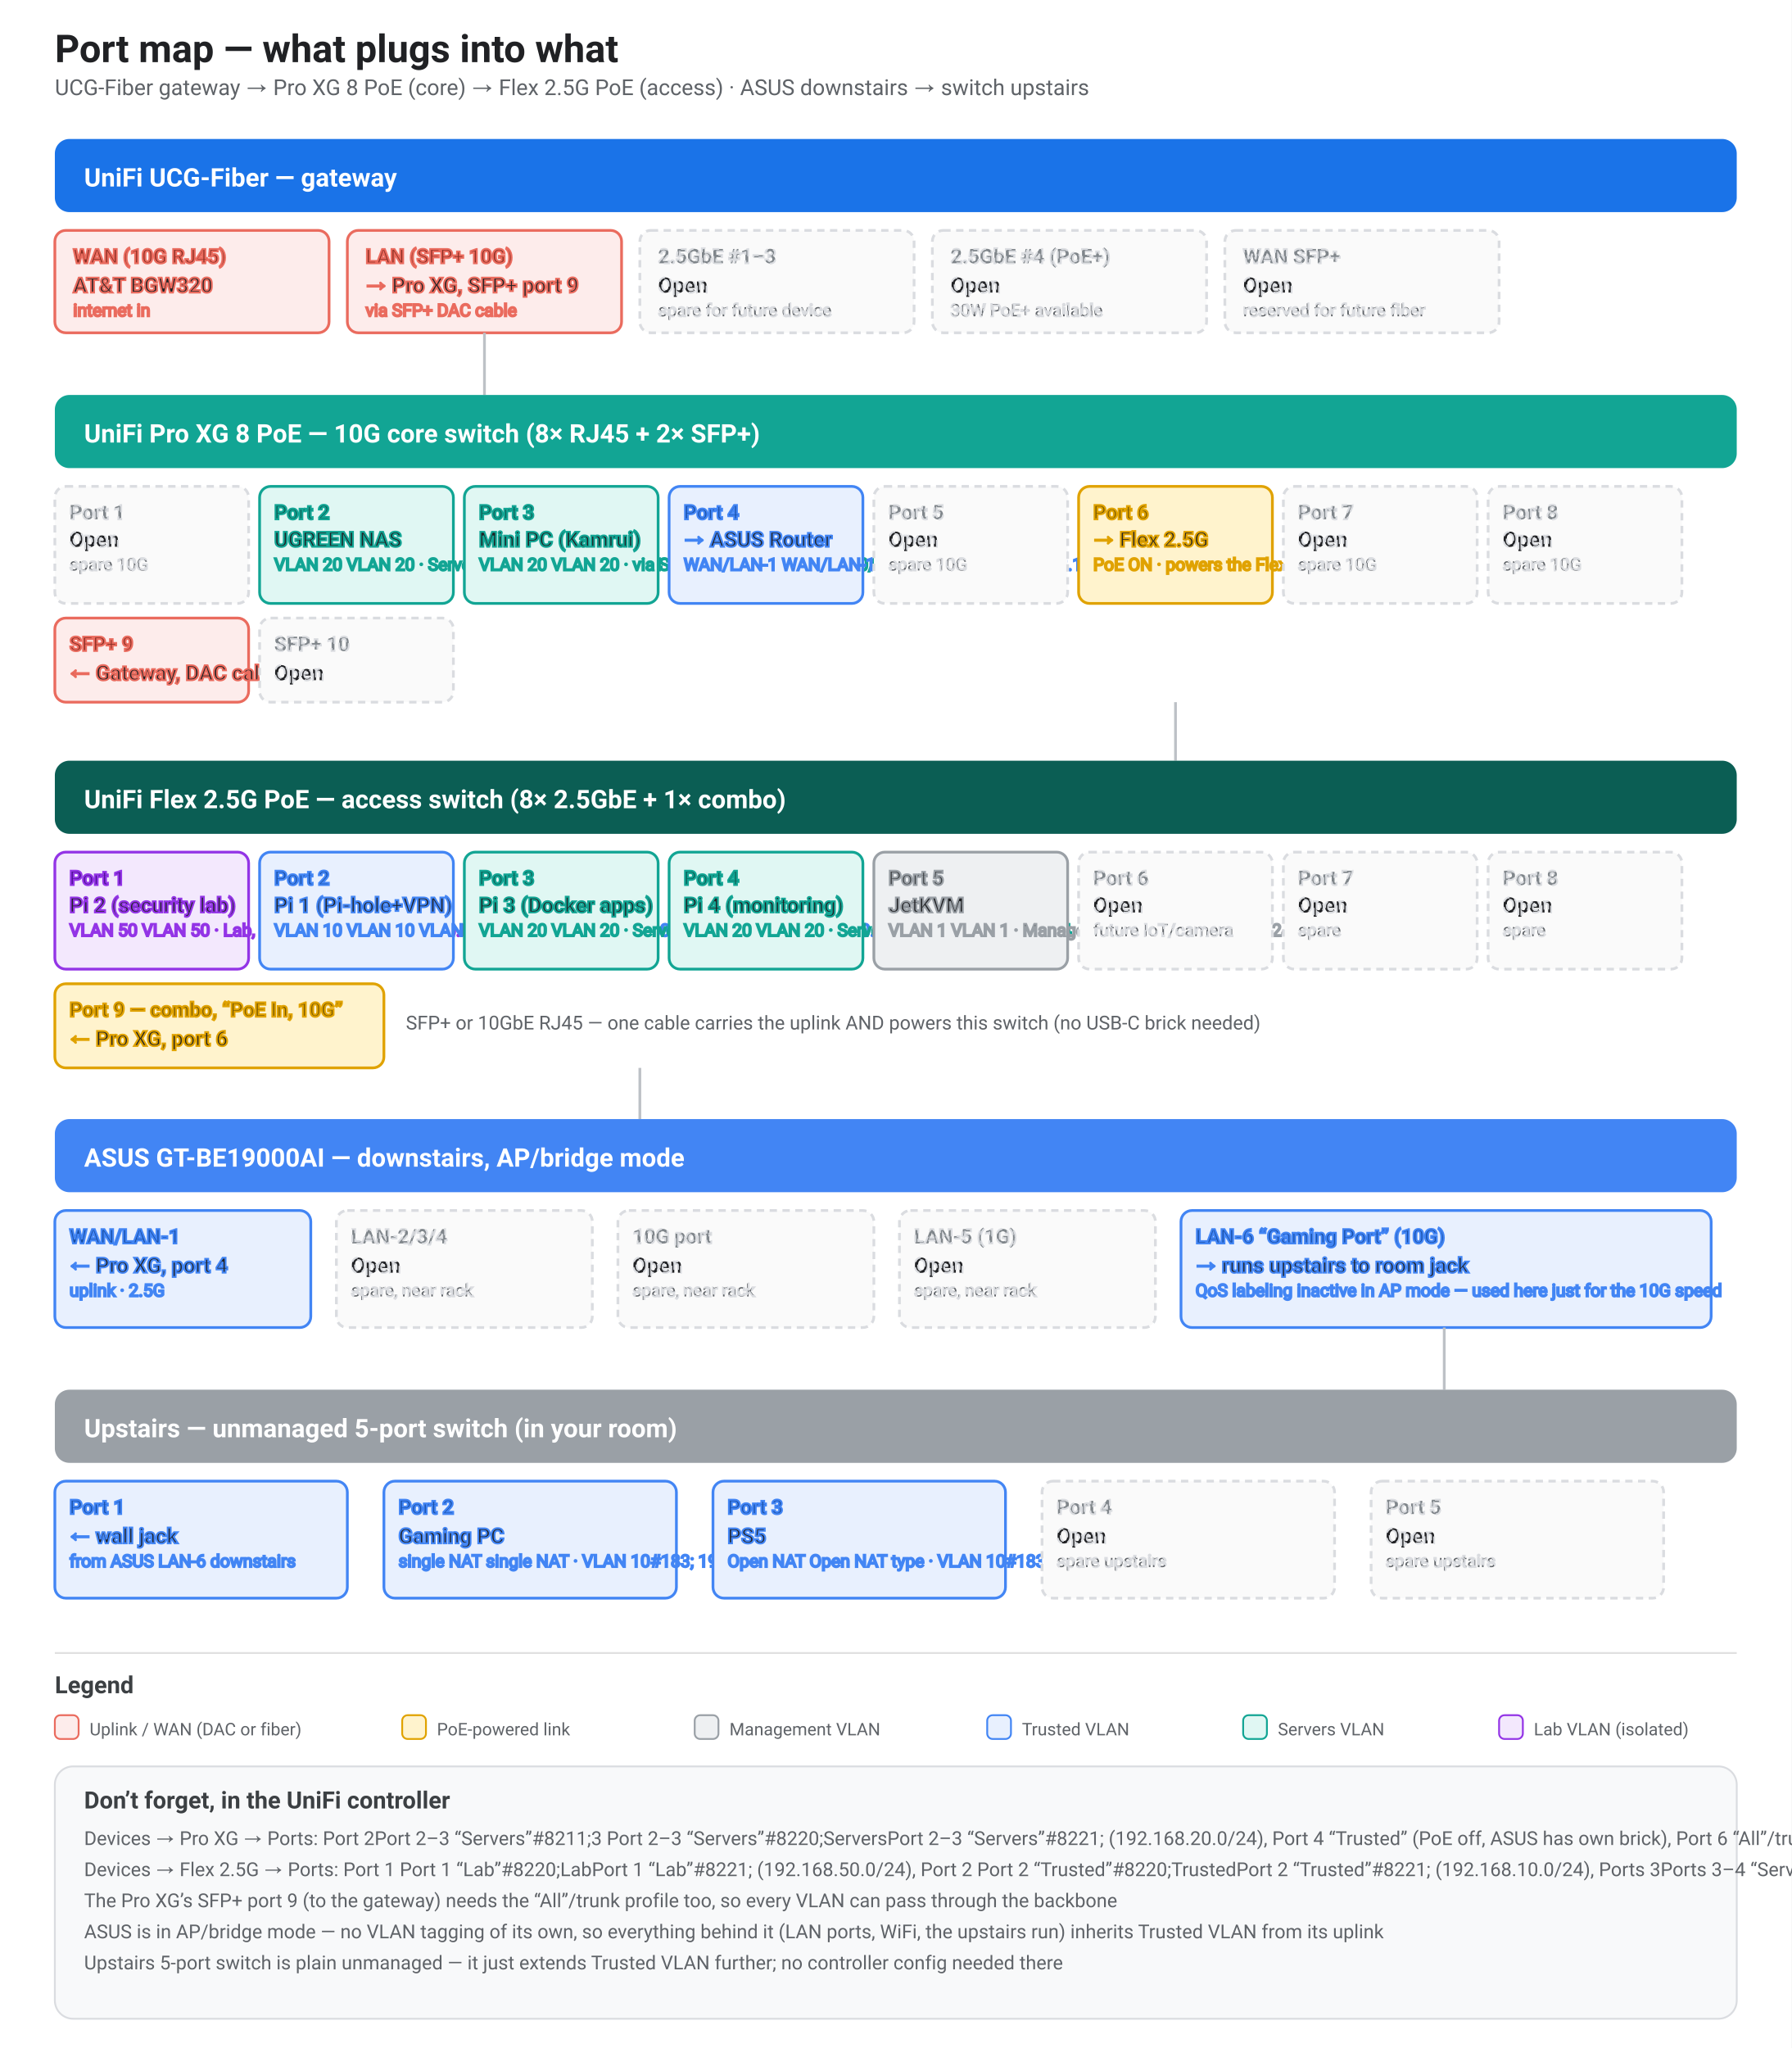
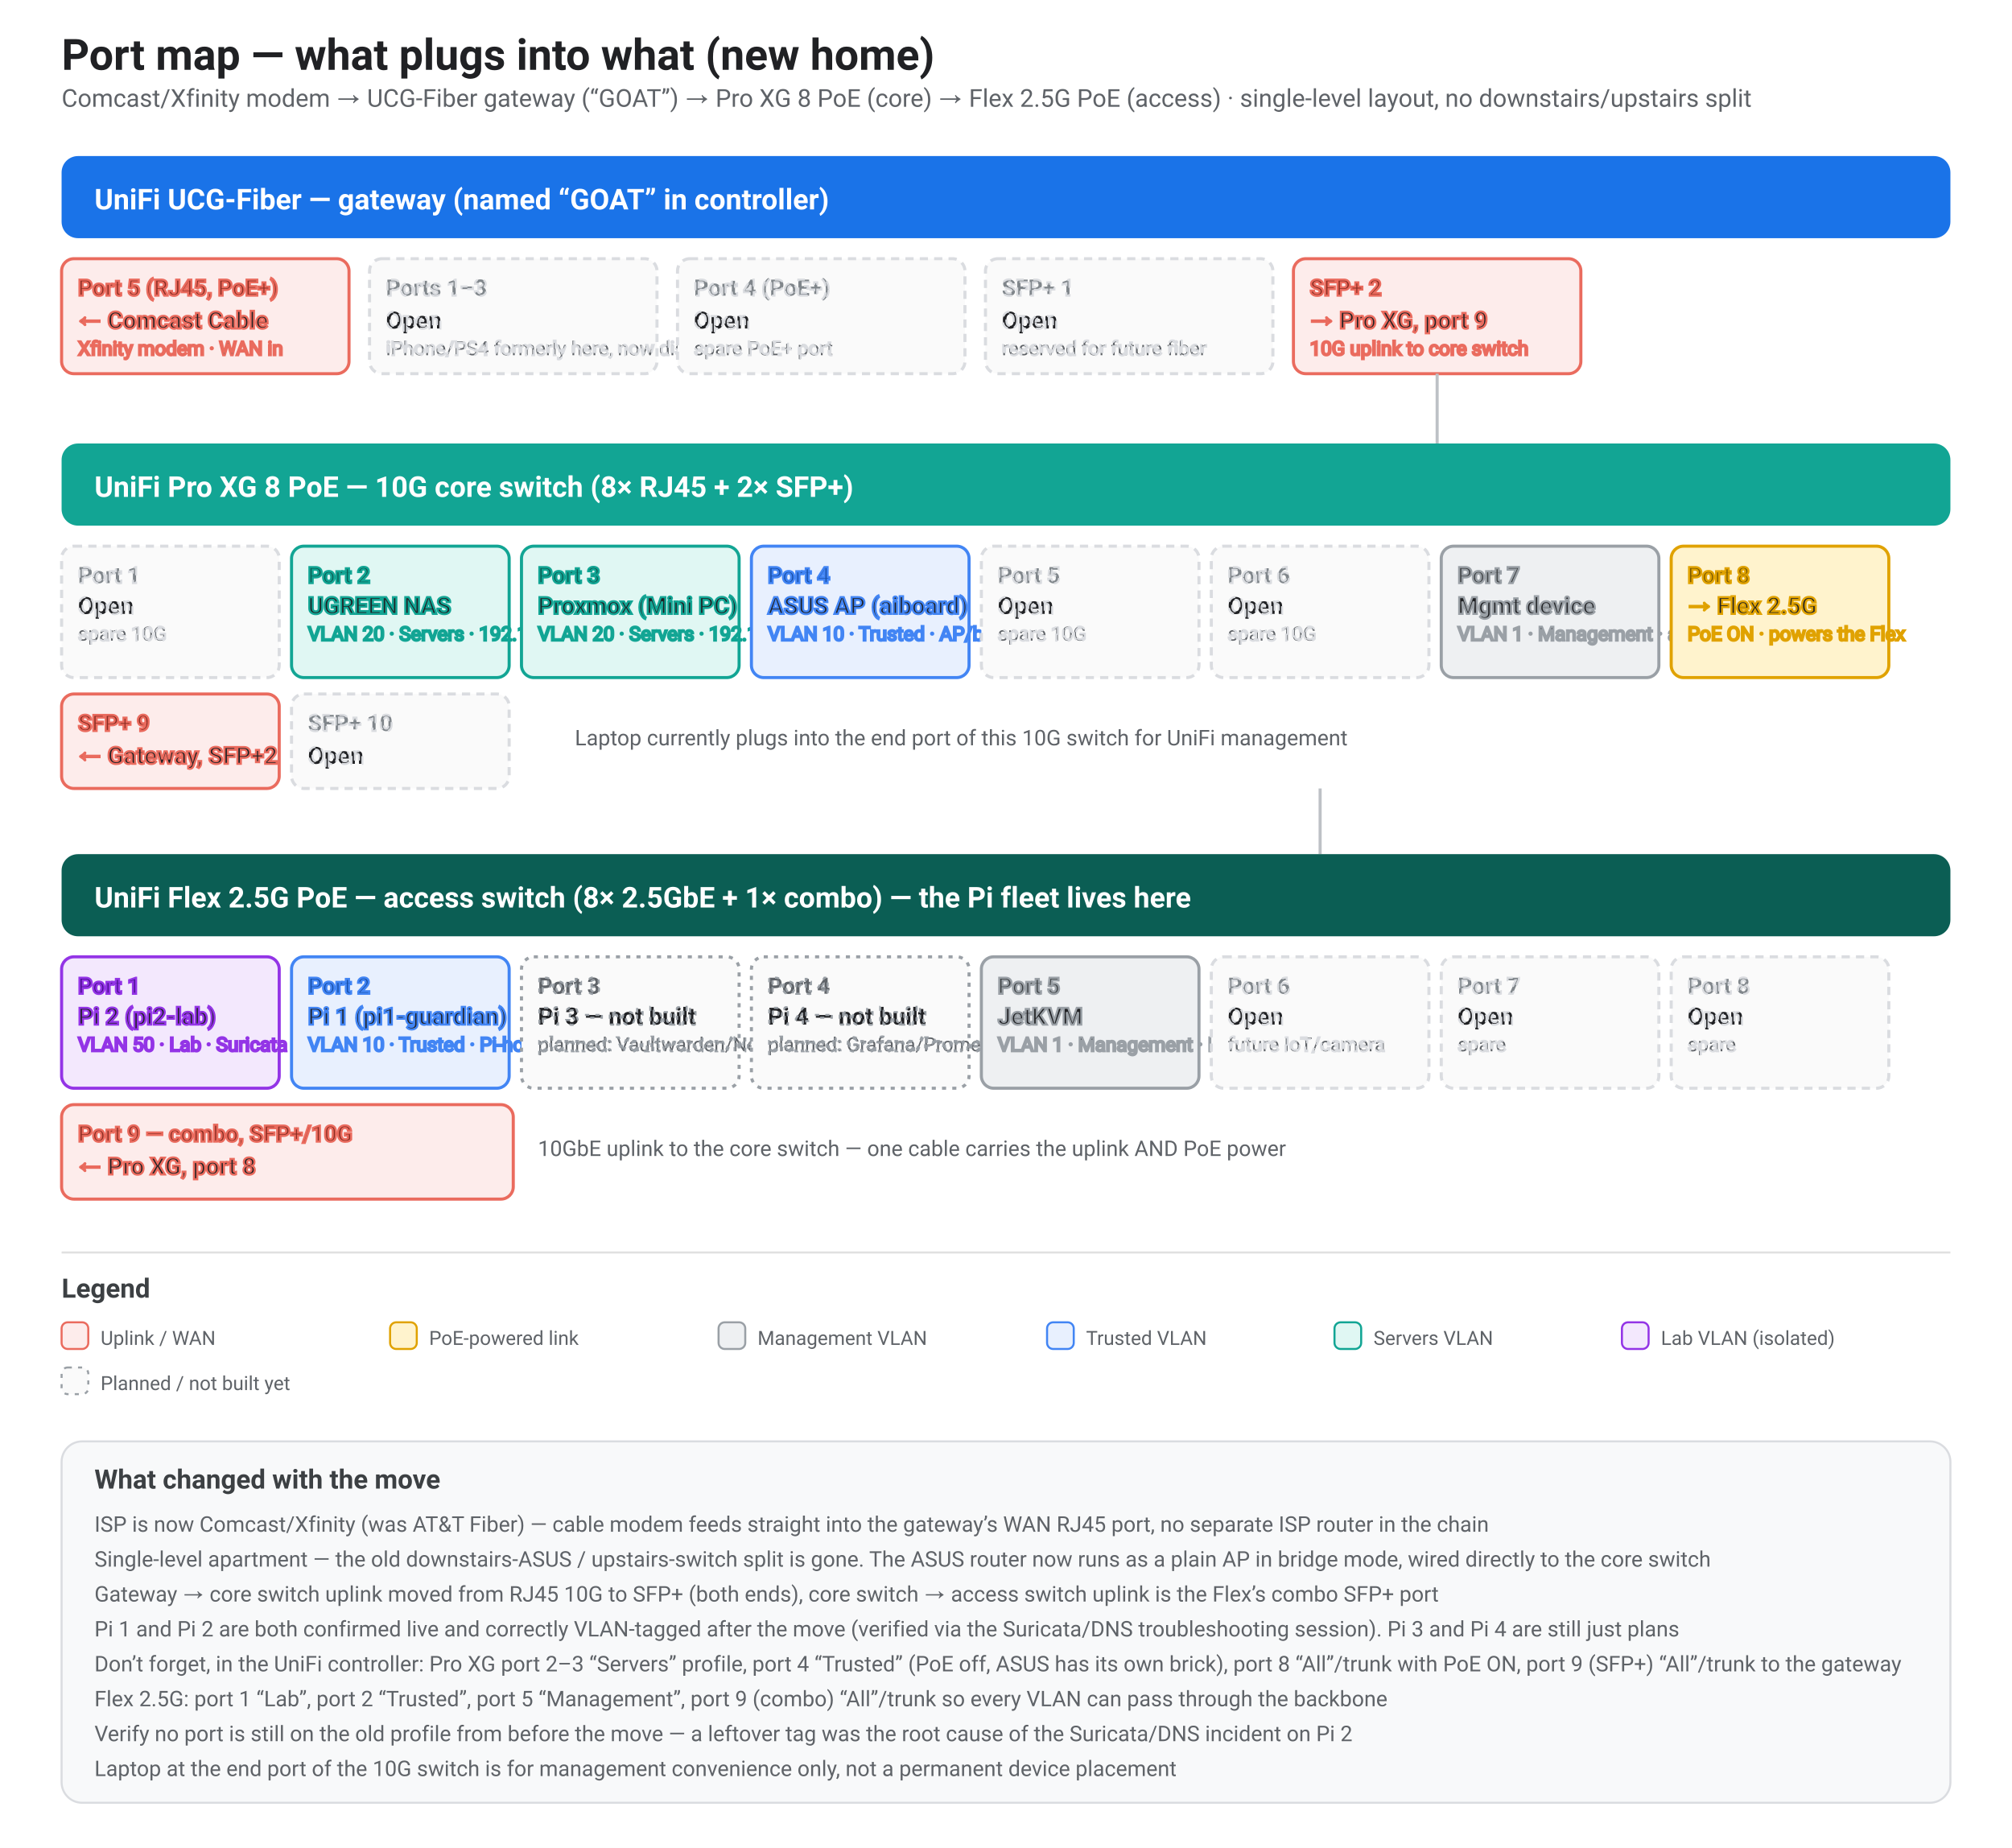
- <svg xmlns="http://www.w3.org/2000/svg" viewBox="0 0 980 1120" font-family="-apple-system, Segoe UI, Roboto, Helvetica, Arial, sans-serif">
+ <svg xmlns="http://www.w3.org/2000/svg" viewBox="0 0 980 900" font-family="-apple-system, Segoe UI, Roboto, Helvetica, Arial, sans-serif">
  <style>
    .title   { font-size: 21px; font-weight: 700; fill: #202124; }
    .sub     { font-size: 12px; fill: #5f6368; }
    .devtitle{ font-size: 14px; font-weight: 700; fill: #ffffff; }
    .devmeta { font-size: 10.5px; fill: #d2e3fc; }
    .portnum { font-size: 11px; font-weight: 700; }
    .portname{ font-size: 11.5px; font-weight: 600; fill: #202124; }
    .portmeta{ font-size: 9.5px; fill: #5f6368; }
    .grouptitle { font-size: 13px; font-weight: 700; fill: #3c4043; }
    .note    { font-size: 10.5px; fill: #5f6368; }
    .p-uplink { fill: #fdeceb; stroke: #ea6b5e; }
    .p-mgmt   { fill: #eef0f2; stroke: #9aa0a6; }
    .p-servers{ fill: #e0f7f3; stroke: #12a594; }
    .p-trusted{ fill: #e8f0fe; stroke: #4285f4; }
    .p-lab    { fill: #f3e8fd; stroke: #9334e6; }
    .p-poe    { fill: #fff3cd; stroke: #e0a200; }
    .p-empty  { fill: #fafafa; stroke: #dadce0; stroke-dasharray: 4 3; }
+     .p-planned{ fill: #fafafa; stroke: #9aa0a6; stroke-dasharray: 2 3; }
    .box rect { stroke-width: 1.5; }
    .line { stroke: #bdc1c6; stroke-width: 1.5; }
  </style>
-   <rect x="0" y="0" width="980" height="1120" fill="#ffffff" />
-   <text class="title" x="30" y="34">Port map — what plugs into what</text>
-   <text class="sub" x="30" y="52">UCG-Fiber gateway → Pro XG 8 PoE (core) → Flex 2.5G PoE (access) · ASUS downstairs → switch upstairs</text>
+   <rect x="0" y="0" width="980" height="900" fill="#ffffff" />
+   <text class="title" x="30" y="34">Port map — what plugs into what (new home)</text>
+   <text class="sub" x="30" y="52">Comcast/Xfinity modem → UCG-Fiber gateway (“GOAT”) → Pro XG 8 PoE (core) → Flex 2.5G PoE (access) · single-level layout, no downstairs/upstairs split</text>
  <rect x="30" y="76" width="920" height="40" rx="8" fill="#1a73e8" />
-   <text class="devtitle" x="46" y="102">UniFi UCG-Fiber — gateway</text>
-   <g class="box p-uplink">
-     <rect x="30" y="126" width="150" height="56" rx="6" />
-     <text class="portnum" x="40" y="144" fill="#8a2c22">WAN (10G RJ45)</text>
-     <text class="portname" x="40" y="160">AT&amp;T BGW320</text>
-     <text class="portmeta" x="40" y="173">internet in</text>
-   </g>
-   <g class="box p-uplink">
-     <rect x="190" y="126" width="150" height="56" rx="6" />
-     <text class="portnum" x="200" y="144" fill="#8a2c22">LAN (SFP+ 10G)</text>
-     <text class="portname" x="200" y="160">→ Pro XG, SFP+ port 9</text>
-     <text class="portmeta" x="200" y="173">via SFP+ DAC cable</text>
-   </g>
-   <g class="box p-empty">
-     <rect x="350" y="126" width="150" height="56" rx="6" />
-     <text class="portnum" x="360" y="144" fill="#80868b">2.5GbE #1–3</text>
-     <text class="portname" x="360" y="160">Open</text>
-     <text class="portmeta" x="360" y="173">spare for future device</text>
-   </g>
-   <g class="box p-empty">
-     <rect x="510" y="126" width="150" height="56" rx="6" />
-     <text class="portnum" x="520" y="144" fill="#80868b">2.5GbE #4 (PoE+)</text>
-     <text class="portname" x="520" y="160">Open</text>
-     <text class="portmeta" x="520" y="173">30W PoE+ available</text>
-   </g>
-   <g class="box p-empty">
-     <rect x="670" y="126" width="150" height="56" rx="6" />
-     <text class="portnum" x="680" y="144" fill="#80868b">WAN SFP+</text>
-     <text class="portname" x="680" y="160">Open</text>
-     <text class="portmeta" x="680" y="173">reserved for future fiber</text>
-   </g>
-   <line class="line" x1="265" y1="182" x2="265" y2="216" />
+   <text class="devtitle" x="46" y="102">UniFi UCG-Fiber — gateway (named “GOAT” in controller)</text>
+   <g class="box p-uplink">
+     <rect x="30" y="126" width="140" height="56" rx="6" />
+     <text class="portnum" x="38" y="144" fill="#8a2c22">Port 5 (RJ45, PoE+)</text>
+     <text class="portname" x="38" y="160">← Comcast Cable</text>
+     <text class="portmeta" x="38" y="173">Xfinity modem · WAN in</text>
+   </g>
+   <g class="box p-empty">
+     <rect x="180" y="126" width="140" height="56" rx="6" />
+     <text class="portnum" x="188" y="144" fill="#80868b">Ports 1–3</text>
+     <text class="portname" x="188" y="160">Open</text>
+     <text class="portmeta" x="188" y="173">iPhone/PS4 formerly here, now disconnected</text>
+   </g>
+   <g class="box p-empty">
+     <rect x="330" y="126" width="140" height="56" rx="6" />
+     <text class="portnum" x="338" y="144" fill="#80868b">Port 4 (PoE+)</text>
+     <text class="portname" x="338" y="160">Open</text>
+     <text class="portmeta" x="338" y="173">spare PoE+ port</text>
+   </g>
+   <g class="box p-empty">
+     <rect x="480" y="126" width="140" height="56" rx="6" />
+     <text class="portnum" x="488" y="144" fill="#80868b">SFP+ 1</text>
+     <text class="portname" x="488" y="160">Open</text>
+     <text class="portmeta" x="488" y="173">reserved for future fiber</text>
+   </g>
+   <g class="box p-uplink">
+     <rect x="630" y="126" width="140" height="56" rx="6" />
+     <text class="portnum" x="638" y="144" fill="#8a2c22">SFP+ 2</text>
+     <text class="portname" x="638" y="160">→ Pro XG, port 9</text>
+     <text class="portmeta" x="638" y="173">10G uplink to core switch</text>
+   </g>
+   <line class="line" x1="700" y1="182" x2="700" y2="216" />
  <rect x="30" y="216" width="920" height="40" rx="8" fill="#12a594" />
  <text class="devtitle" x="46" y="242">UniFi Pro XG 8 PoE — 10G core switch (8× RJ45 + 2× SFP+)</text>
  <g class="box p-empty">
    <rect x="30" y="266" width="106" height="64" rx="6" />
    <text class="portnum" x="38" y="284" fill="#80868b">Port 1</text>
    <text class="portname" x="38" y="299">Open</text>
    <text class="portmeta" x="38" y="312">spare 10G</text>
  </g>
  <g class="box p-servers">
    <rect x="142" y="266" width="106" height="64" rx="6" />
    <text class="portnum" x="150" y="284" fill="#0b5e54">Port 2</text>
    <text class="portname" x="150" y="299">UGREEN NAS</text>
-     <text class="portmeta" x="150" y="312">VLAN 20 VLAN 20 · Servers#183; 192.168.20.0/24</text>
+     <text class="portmeta" x="150" y="312">VLAN 20 · Servers · 192.168.20.0/24</text>
  </g>
  <g class="box p-servers">
    <rect x="254" y="266" width="106" height="64" rx="6" />
    <text class="portnum" x="262" y="284" fill="#0b5e54">Port 3</text>
-     <text class="portname" x="262" y="299">Mini PC (Kamrui)</text>
-     <text class="portmeta" x="262" y="312">VLAN 20 VLAN 20 · via Sabrent#183; 192.168.20.0/24</text>
+     <text class="portname" x="262" y="299">Proxmox (Mini PC)</text>
+     <text class="portmeta" x="262" y="312">VLAN 20 · Servers · 192.168.20.0/24</text>
  </g>
  <g class="box p-trusted">
    <rect x="366" y="266" width="106" height="64" rx="6" />
    <text class="portnum" x="374" y="284" fill="#174ea6">Port 4</text>
-     <text class="portname" x="374" y="299">→ ASUS Router</text>
-     <text class="portmeta" x="374" y="312">WAN/LAN-1 WAN/LAN-1 · VLAN 10#183; 192.168.10.0/24</text>
+     <text class="portname" x="374" y="299">ASUS AP (aiboard)</text>
+     <text class="portmeta" x="374" y="312">VLAN 10 · Trusted · AP/bridge mode</text>
  </g>
  <g class="box p-empty">
    <rect x="478" y="266" width="106" height="64" rx="6" />
    <text class="portnum" x="486" y="284" fill="#80868b">Port 5</text>
    <text class="portname" x="486" y="299">Open</text>
    <text class="portmeta" x="486" y="312">spare 10G</text>
  </g>
+   <g class="box p-empty">
+     <rect x="590" y="266" width="106" height="64" rx="6" />
+     <text class="portnum" x="598" y="284" fill="#80868b">Port 6</text>
+     <text class="portname" x="598" y="299">Open</text>
+     <text class="portmeta" x="598" y="312">spare 10G</text>
+   </g>
+   <g class="box p-mgmt">
+     <rect x="702" y="266" width="106" height="64" rx="6" />
+     <text class="portnum" x="710" y="284" fill="#3c4043">Port 7</text>
+     <text class="portname" x="710" y="299">Mgmt device</text>
+     <text class="portmeta" x="710" y="312">VLAN 1 · Management · admin access</text>
+   </g>
  <g class="box p-poe">
-     <rect x="590" y="266" width="106" height="64" rx="6" />
-     <text class="portnum" x="598" y="284" fill="#7a5900">Port 6</text>
-     <text class="portname" x="598" y="299">→ Flex 2.5G</text>
-     <text class="portmeta" x="598" y="312">PoE ON · powers the Flex</text>
-   </g>
-   <g class="box p-empty">
-     <rect x="702" y="266" width="106" height="64" rx="6" />
-     <text class="portnum" x="710" y="284" fill="#80868b">Port 7</text>
-     <text class="portname" x="710" y="299">Open</text>
-     <text class="portmeta" x="710" y="312">spare 10G</text>
-   </g>
-   <g class="box p-empty">
    <rect x="814" y="266" width="106" height="64" rx="6" />
-     <text class="portnum" x="822" y="284" fill="#80868b">Port 8</text>
-     <text class="portname" x="822" y="299">Open</text>
-     <text class="portmeta" x="822" y="312">spare 10G</text>
+     <text class="portnum" x="822" y="284" fill="#7a5900">Port 8</text>
+     <text class="portname" x="822" y="299">→ Flex 2.5G</text>
+     <text class="portmeta" x="822" y="312">PoE ON · powers the Flex</text>
  </g>
  <g class="box p-uplink">
    <rect x="30" y="338" width="106" height="46" rx="6" />
    <text class="portnum" x="38" y="356" fill="#8a2c22">SFP+ 9</text>
-     <text class="portname" x="38" y="372">← Gateway, DAC cable</text>
+     <text class="portname" x="38" y="372">← Gateway, SFP+2</text>
  </g>
  <g class="box p-empty">
    <rect x="142" y="338" width="106" height="46" rx="6" />
    <text class="portnum" x="150" y="356" fill="#80868b">SFP+ 10</text>
    <text class="portname" x="150" y="372">Open</text>
  </g>
+   <text class="note" x="280" y="363">Laptop currently plugs into the end port of this 10G switch for UniFi management</text>
  <line class="line" x1="643" y1="384" x2="643" y2="416" />
  <rect x="30" y="416" width="920" height="40" rx="8" fill="#0b5e54" />
-   <text class="devtitle" x="46" y="442">UniFi Flex 2.5G PoE — access switch (8× 2.5GbE + 1× combo)</text>
+   <text class="devtitle" x="46" y="442">UniFi Flex 2.5G PoE — access switch (8× 2.5GbE + 1× combo) — the Pi fleet lives here</text>
  <g class="box p-lab">
    <rect x="30" y="466" width="106" height="64" rx="6" />
    <text class="portnum" x="38" y="484" fill="#4a0e8f">Port 1</text>
-     <text class="portname" x="38" y="499">Pi 2 (security lab)</text>
-     <text class="portmeta" x="38" y="512">VLAN 50 VLAN 50 · Lab, isolated#183; 192.168.50.0/24</text>
+     <text class="portname" x="38" y="499">Pi 2 (pi2-lab)</text>
+     <text class="portmeta" x="38" y="512">VLAN 50 · Lab · Suricata IDS — LIVE</text>
  </g>
  <g class="box p-trusted">
    <rect x="142" y="466" width="106" height="64" rx="6" />
    <text class="portnum" x="150" y="484" fill="#174ea6">Port 2</text>
-     <text class="portname" x="150" y="499">Pi 1 (Pi-hole+VPN)</text>
-     <text class="portmeta" x="150" y="512">VLAN 10 VLAN 10 VLAN 10 · Trusted#183; 192.168.10.0/24#183; 192.168.10.0/24</text>
-   </g>
-   <g class="box p-servers">
+     <text class="portname" x="150" y="499">Pi 1 (pi1-guardian)</text>
+     <text class="portmeta" x="150" y="512">VLAN 10 · Trusted · Pi-hole+VPN — LIVE</text>
+   </g>
+   <g class="box p-planned">
    <rect x="254" y="466" width="106" height="64" rx="6" />
-     <text class="portnum" x="262" y="484" fill="#0b5e54">Port 3</text>
-     <text class="portname" x="262" y="499">Pi 3 (Docker apps)</text>
-     <text class="portmeta" x="262" y="512">VLAN 20 VLAN 20 · Servers#183; 192.168.20.0/24</text>
-   </g>
-   <g class="box p-servers">
+     <text class="portnum" x="262" y="484" fill="#5f6368">Port 3</text>
+     <text class="portname" x="262" y="499">Pi 3 — not built</text>
+     <text class="portmeta" x="262" y="512">planned: Vaultwarden/Nextcloud</text>
+   </g>
+   <g class="box p-planned">
    <rect x="366" y="466" width="106" height="64" rx="6" />
-     <text class="portnum" x="374" y="484" fill="#0b5e54">Port 4</text>
-     <text class="portname" x="374" y="499">Pi 4 (monitoring)</text>
-     <text class="portmeta" x="374" y="512">VLAN 20 VLAN 20 · Servers#183; 192.168.20.0/24</text>
+     <text class="portnum" x="374" y="484" fill="#5f6368">Port 4</text>
+     <text class="portname" x="374" y="499">Pi 4 — not built</text>
+     <text class="portmeta" x="374" y="512">planned: Grafana/Prometheus</text>
  </g>
  <g class="box p-mgmt">
    <rect x="478" y="466" width="106" height="64" rx="6" />
    <text class="portnum" x="486" y="484" fill="#3c4043">Port 5</text>
    <text class="portname" x="486" y="499">JetKVM</text>
-     <text class="portmeta" x="486" y="512">VLAN 1 VLAN 1 · Management#183; 192.168.1.0/24</text>
+     <text class="portmeta" x="486" y="512">VLAN 1 · Management · FE (100Mb) link</text>
  </g>
  <g class="box p-empty">
    <rect x="590" y="466" width="106" height="64" rx="6" />
    <text class="portnum" x="598" y="484" fill="#80868b">Port 6</text>
    <text class="portname" x="598" y="499">Open</text>
    <text class="portmeta" x="598" y="512">future IoT/camera</text>
  </g>
  <g class="box p-empty">
    <rect x="702" y="466" width="106" height="64" rx="6" />
    <text class="portnum" x="710" y="484" fill="#80868b">Port 7</text>
    <text class="portname" x="710" y="499">Open</text>
    <text class="portmeta" x="710" y="512">spare</text>
  </g>
  <g class="box p-empty">
    <rect x="814" y="466" width="106" height="64" rx="6" />
    <text class="portnum" x="822" y="484" fill="#80868b">Port 8</text>
    <text class="portname" x="822" y="499">Open</text>
    <text class="portmeta" x="822" y="512">spare</text>
  </g>
-   <g class="box p-poe">
-     <rect x="30" y="538" width="180" height="46" rx="6" />
-     <text class="portnum" x="38" y="556" fill="#7a5900">Port 9 — combo, “PoE In, 10G”</text>
-     <text class="portname" x="38" y="572">← Pro XG, port 6</text>
-   </g>
-   <text class="note" x="222" y="563">SFP+ or 10GbE RJ45 — one cable carries the uplink AND powers this switch (no USB-C brick needed)</text>
-   <line class="line" x1="350" y1="584" x2="350" y2="612" />
-   <rect x="30" y="612" width="920" height="40" rx="8" fill="#4285f4" />
-   <text class="devtitle" x="46" y="638">ASUS GT-BE19000AI — downstairs, AP/bridge mode</text>
-   <g class="box p-trusted">
-     <rect x="30" y="662" width="140" height="64" rx="6" />
-     <text class="portnum" x="38" y="680" fill="#174ea6">WAN/LAN-1</text>
-     <text class="portname" x="38" y="696">← Pro XG, port 4</text>
-     <text class="portmeta" x="38" y="709">uplink · 2.5G</text>
-   </g>
-   <g class="box p-empty">
-     <rect x="184" y="662" width="140" height="64" rx="6" />
-     <text class="portnum" x="192" y="680" fill="#80868b">LAN-2/3/4</text>
-     <text class="portname" x="192" y="696">Open</text>
-     <text class="portmeta" x="192" y="709">spare, near rack</text>
-   </g>
-   <g class="box p-empty">
-     <rect x="338" y="662" width="140" height="64" rx="6" />
-     <text class="portnum" x="346" y="680" fill="#80868b">10G port</text>
-     <text class="portname" x="346" y="696">Open</text>
-     <text class="portmeta" x="346" y="709">spare, near rack</text>
-   </g>
-   <g class="box p-empty">
-     <rect x="492" y="662" width="140" height="64" rx="6" />
-     <text class="portnum" x="500" y="680" fill="#80868b">LAN-5 (1G)</text>
-     <text class="portname" x="500" y="696">Open</text>
-     <text class="portmeta" x="500" y="709">spare, near rack</text>
-   </g>
-   <g class="box p-trusted">
-     <rect x="646" y="662" width="290" height="64" rx="6" />
-     <text class="portnum" x="654" y="680" fill="#174ea6">LAN-6 “Gaming Port” (10G)</text>
-     <text class="portname" x="654" y="696">→ runs upstairs to room jack</text>
-     <text class="portmeta" x="654" y="709">QoS labeling inactive in AP mode — used here just for the 10G speed</text>
-   </g>
-   <line class="line" x1="790" y1="726" x2="790" y2="760" />
-   <rect x="30" y="760" width="920" height="40" rx="8" fill="#9aa0a6" />
-   <text class="devtitle" x="46" y="786">Upstairs — unmanaged 5-port switch (in your room)</text>
-   <g class="box p-trusted">
-     <rect x="30" y="810" width="160" height="64" rx="6" />
-     <text class="portnum" x="38" y="828" fill="#174ea6">Port 1</text>
-     <text class="portname" x="38" y="844">← wall jack</text>
-     <text class="portmeta" x="38" y="857">from ASUS LAN-6 downstairs</text>
-   </g>
-   <g class="box p-trusted">
-     <rect x="210" y="810" width="160" height="64" rx="6" />
-     <text class="portnum" x="218" y="828" fill="#174ea6">Port 2</text>
-     <text class="portname" x="218" y="844">Gaming PC</text>
-     <text class="portmeta" x="218" y="857">single NAT single NAT · VLAN 10#183; 192.168.10.0/24</text>
-   </g>
-   <g class="box p-trusted">
-     <rect x="390" y="810" width="160" height="64" rx="6" />
-     <text class="portnum" x="398" y="828" fill="#174ea6">Port 3</text>
-     <text class="portname" x="398" y="844">PS5</text>
-     <text class="portmeta" x="398" y="857">Open NAT Open NAT type · VLAN 10#183; 192.168.10.0/24</text>
-   </g>
-   <g class="box p-empty">
-     <rect x="570" y="810" width="160" height="64" rx="6" />
-     <text class="portnum" x="578" y="828" fill="#80868b">Port 4</text>
-     <text class="portname" x="578" y="844">Open</text>
-     <text class="portmeta" x="578" y="857">spare upstairs</text>
-   </g>
-   <g class="box p-empty">
-     <rect x="750" y="810" width="160" height="64" rx="6" />
-     <text class="portnum" x="758" y="828" fill="#80868b">Port 5</text>
-     <text class="portname" x="758" y="844">Open</text>
-     <text class="portmeta" x="758" y="857">spare upstairs</text>
-   </g>
-   <line x1="30" y1="904" x2="950" y2="904" stroke="#e0e0e0" stroke-width="1" />
-   <text class="grouptitle" x="30" y="926">Legend</text>
-   <rect x="30" y="938" width="13" height="13" rx="3" class="p-uplink" />
-   <text class="portmeta" x="49" y="949">Uplink / WAN (DAC or fiber)</text>
-   <rect x="220" y="938" width="13" height="13" rx="3" class="p-poe" />
-   <text class="portmeta" x="239" y="949">PoE-powered link</text>
-   <rect x="380" y="938" width="13" height="13" rx="3" class="p-mgmt" />
-   <text class="portmeta" x="399" y="949">Management VLAN</text>
-   <rect x="540" y="938" width="13" height="13" rx="3" class="p-trusted" />
-   <text class="portmeta" x="559" y="949">Trusted VLAN</text>
-   <rect x="680" y="938" width="13" height="13" rx="3" class="p-servers" />
-   <text class="portmeta" x="699" y="949">Servers VLAN</text>
-   <rect x="820" y="938" width="13" height="13" rx="3" class="p-lab" />
-   <text class="portmeta" x="839" y="949">Lab VLAN (isolated)</text>
-   <rect x="30" y="966" width="920" height="138" rx="10" fill="#f8f9fa" stroke="#dadce0" stroke-width="1" />
-   <text class="grouptitle" x="46" y="989">Don’t forget, in the UniFi controller</text>
-   <text class="note" x="46" y="1009">Devices → Pro XG → Ports: Port 2Port 2–3 “Servers”#8211;3 Port 2–3 “Servers”#8220;ServersPort 2–3 “Servers”#8221; (192.168.20.0/24), Port 4 “Trusted” (PoE off, ASUS has own brick), Port 6 “All”/trunk with PoE ON</text>
-   <text class="note" x="46" y="1026">Devices → Flex 2.5G → Ports: Port 1 Port 1 “Lab”#8220;LabPort 1 “Lab”#8221; (192.168.50.0/24), Port 2 Port 2 “Trusted”#8220;TrustedPort 2 “Trusted”#8221; (192.168.10.0/24), Ports 3Ports 3–4 “Servers”#8211;4 Ports 3–4 “Servers”#8220;ServersPorts 3–4 “Servers”#8221; (192.168.20.0/24), Port 5 Port 5 “Management”#8220;ManagementPort 5 “Management”#8221; (192.168.1.0/24), Port 9 (combo) “All”/trunk</text>
-   <text class="note" x="46" y="1043">The Pro XG’s SFP+ port 9 (to the gateway) needs the “All”/trunk profile too, so every VLAN can pass through the backbone</text>
-   <text class="note" x="46" y="1060">ASUS is in AP/bridge mode — no VLAN tagging of its own, so everything behind it (LAN ports, WiFi, the upstairs run) inherits Trusted VLAN from its uplink</text>
-   <text class="note" x="46" y="1077">Upstairs 5-port switch is plain unmanaged — it just extends Trusted VLAN further; no controller config needed there</text>
+   <g class="box p-uplink">
+     <rect x="30" y="538" width="220" height="46" rx="6" />
+     <text class="portnum" x="38" y="556" fill="#8a2c22">Port 9 — combo, SFP+/10G</text>
+     <text class="portname" x="38" y="572">← Pro XG, port 8</text>
+   </g>
+   <text class="note" x="262" y="563">10GbE uplink to the core switch — one cable carries the uplink AND PoE power</text>
+   <line x1="30" y1="610" x2="950" y2="610" stroke="#e0e0e0" stroke-width="1" />
+   <text class="grouptitle" x="30" y="632">Legend</text>
+   <rect x="30" y="644" width="13" height="13" rx="3" class="p-uplink" />
+   <text class="portmeta" x="49" y="655">Uplink / WAN</text>
+   <rect x="190" y="644" width="13" height="13" rx="3" class="p-poe" />
+   <text class="portmeta" x="209" y="655">PoE-powered link</text>
+   <rect x="350" y="644" width="13" height="13" rx="3" class="p-mgmt" />
+   <text class="portmeta" x="369" y="655">Management VLAN</text>
+   <rect x="510" y="644" width="13" height="13" rx="3" class="p-trusted" />
+   <text class="portmeta" x="529" y="655">Trusted VLAN</text>
+   <rect x="650" y="644" width="13" height="13" rx="3" class="p-servers" />
+   <text class="portmeta" x="669" y="655">Servers VLAN</text>
+   <rect x="790" y="644" width="13" height="13" rx="3" class="p-lab" />
+   <text class="portmeta" x="809" y="655">Lab VLAN (isolated)</text>
+   <rect x="30" y="666" width="13" height="13" rx="3" class="p-planned" />
+   <text class="portmeta" x="49" y="677">Planned / not built yet</text>
+   <rect x="30" y="702" width="920" height="176" rx="10" fill="#f8f9fa" stroke="#dadce0" stroke-width="1" />
+   <text class="grouptitle" x="46" y="725">What changed with the move</text>
+   <text class="note" x="46" y="746">ISP is now Comcast/Xfinity (was AT&amp;T Fiber) — cable modem feeds straight into the gateway’s WAN RJ45 port, no separate ISP router in the chain</text>
+   <text class="note" x="46" y="763">Single-level apartment — the old downstairs-ASUS / upstairs-switch split is gone. The ASUS router now runs as a plain AP in bridge mode, wired directly to the core switch</text>
+   <text class="note" x="46" y="780">Gateway → core switch uplink moved from RJ45 10G to SFP+ (both ends), core switch → access switch uplink is the Flex’s combo SFP+ port</text>
+   <text class="note" x="46" y="797">Pi 1 and Pi 2 are both confirmed live and correctly VLAN-tagged after the move (verified via the Suricata/DNS troubleshooting session). Pi 3 and Pi 4 are still just plans</text>
+   <text class="note" x="46" y="814">Don’t forget, in the UniFi controller: Pro XG port 2–3 “Servers” profile, port 4 “Trusted” (PoE off, ASUS has its own brick), port 8 “All”/trunk with PoE ON, port 9 (SFP+) “All”/trunk to the gateway</text>
+   <text class="note" x="46" y="831">Flex 2.5G: port 1 “Lab”, port 2 “Trusted”, port 5 “Management”, port 9 (combo) “All”/trunk so every VLAN can pass through the backbone</text>
+   <text class="note" x="46" y="848">Verify no port is still on the old profile from before the move — a leftover tag was the root cause of the Suricata/DNS incident on Pi 2</text>
+   <text class="note" x="46" y="865">Laptop at the end port of the 10G switch is for management convenience only, not a permanent device placement</text>
</svg>
